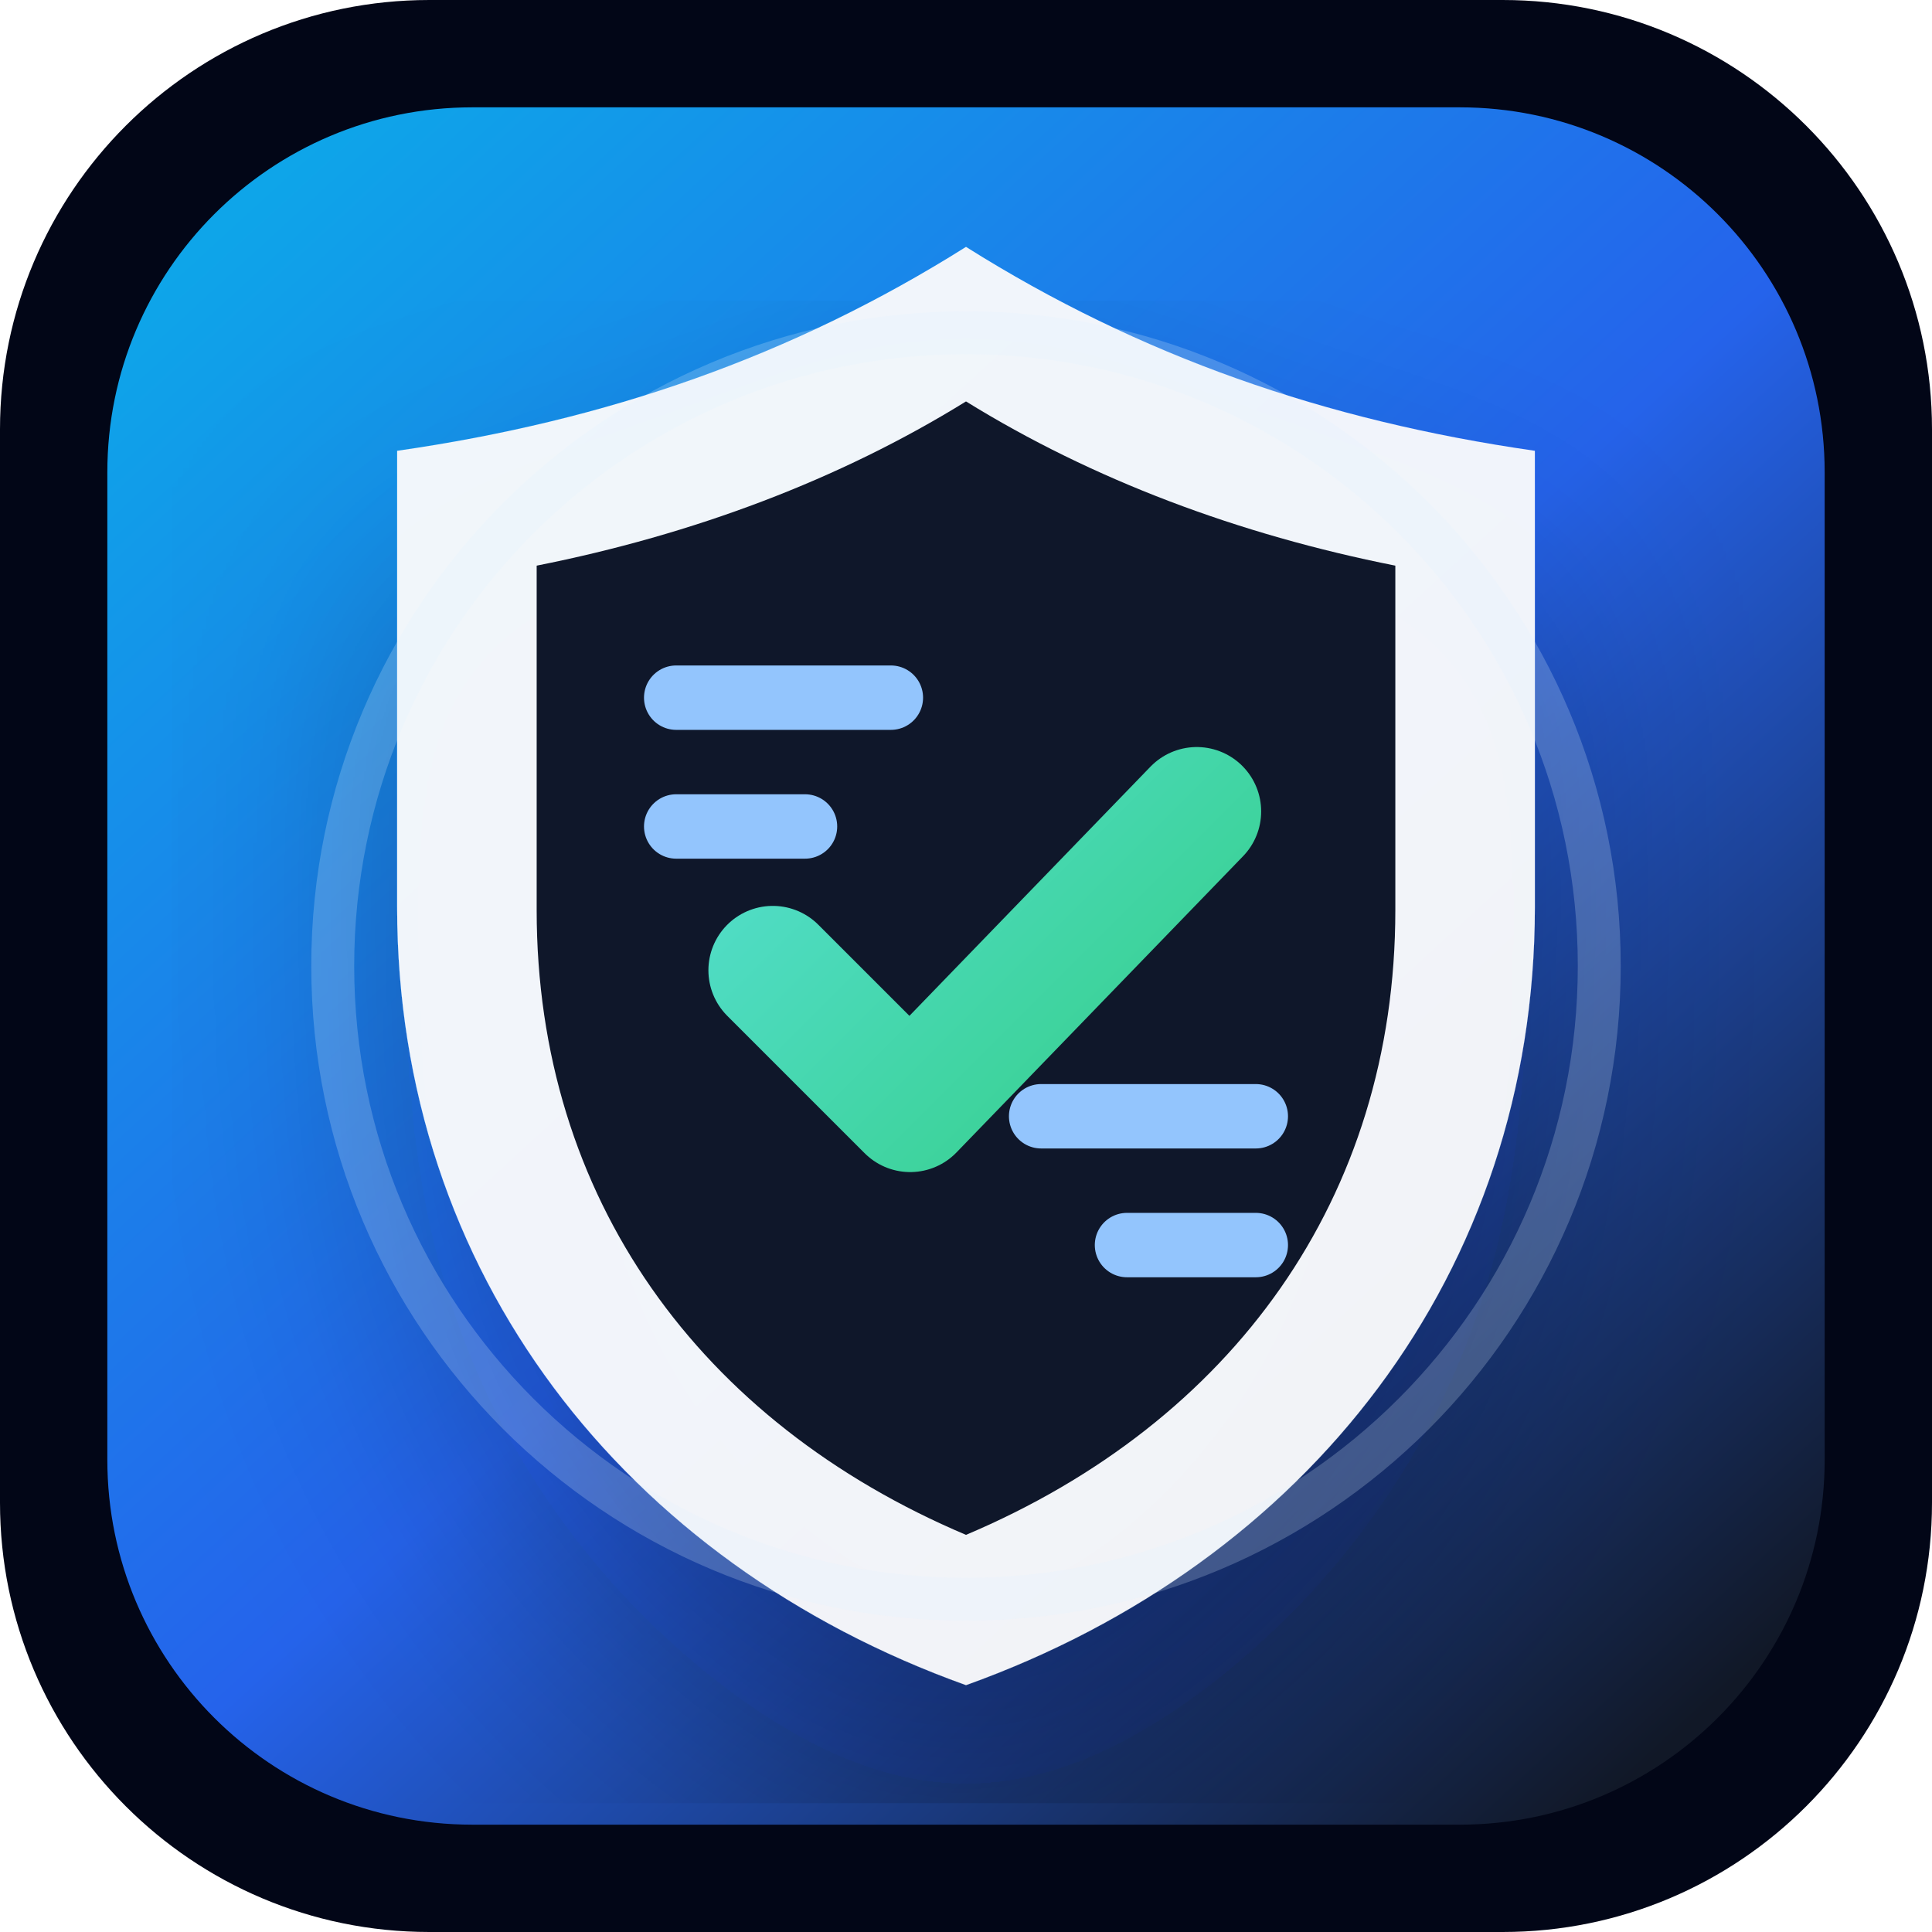
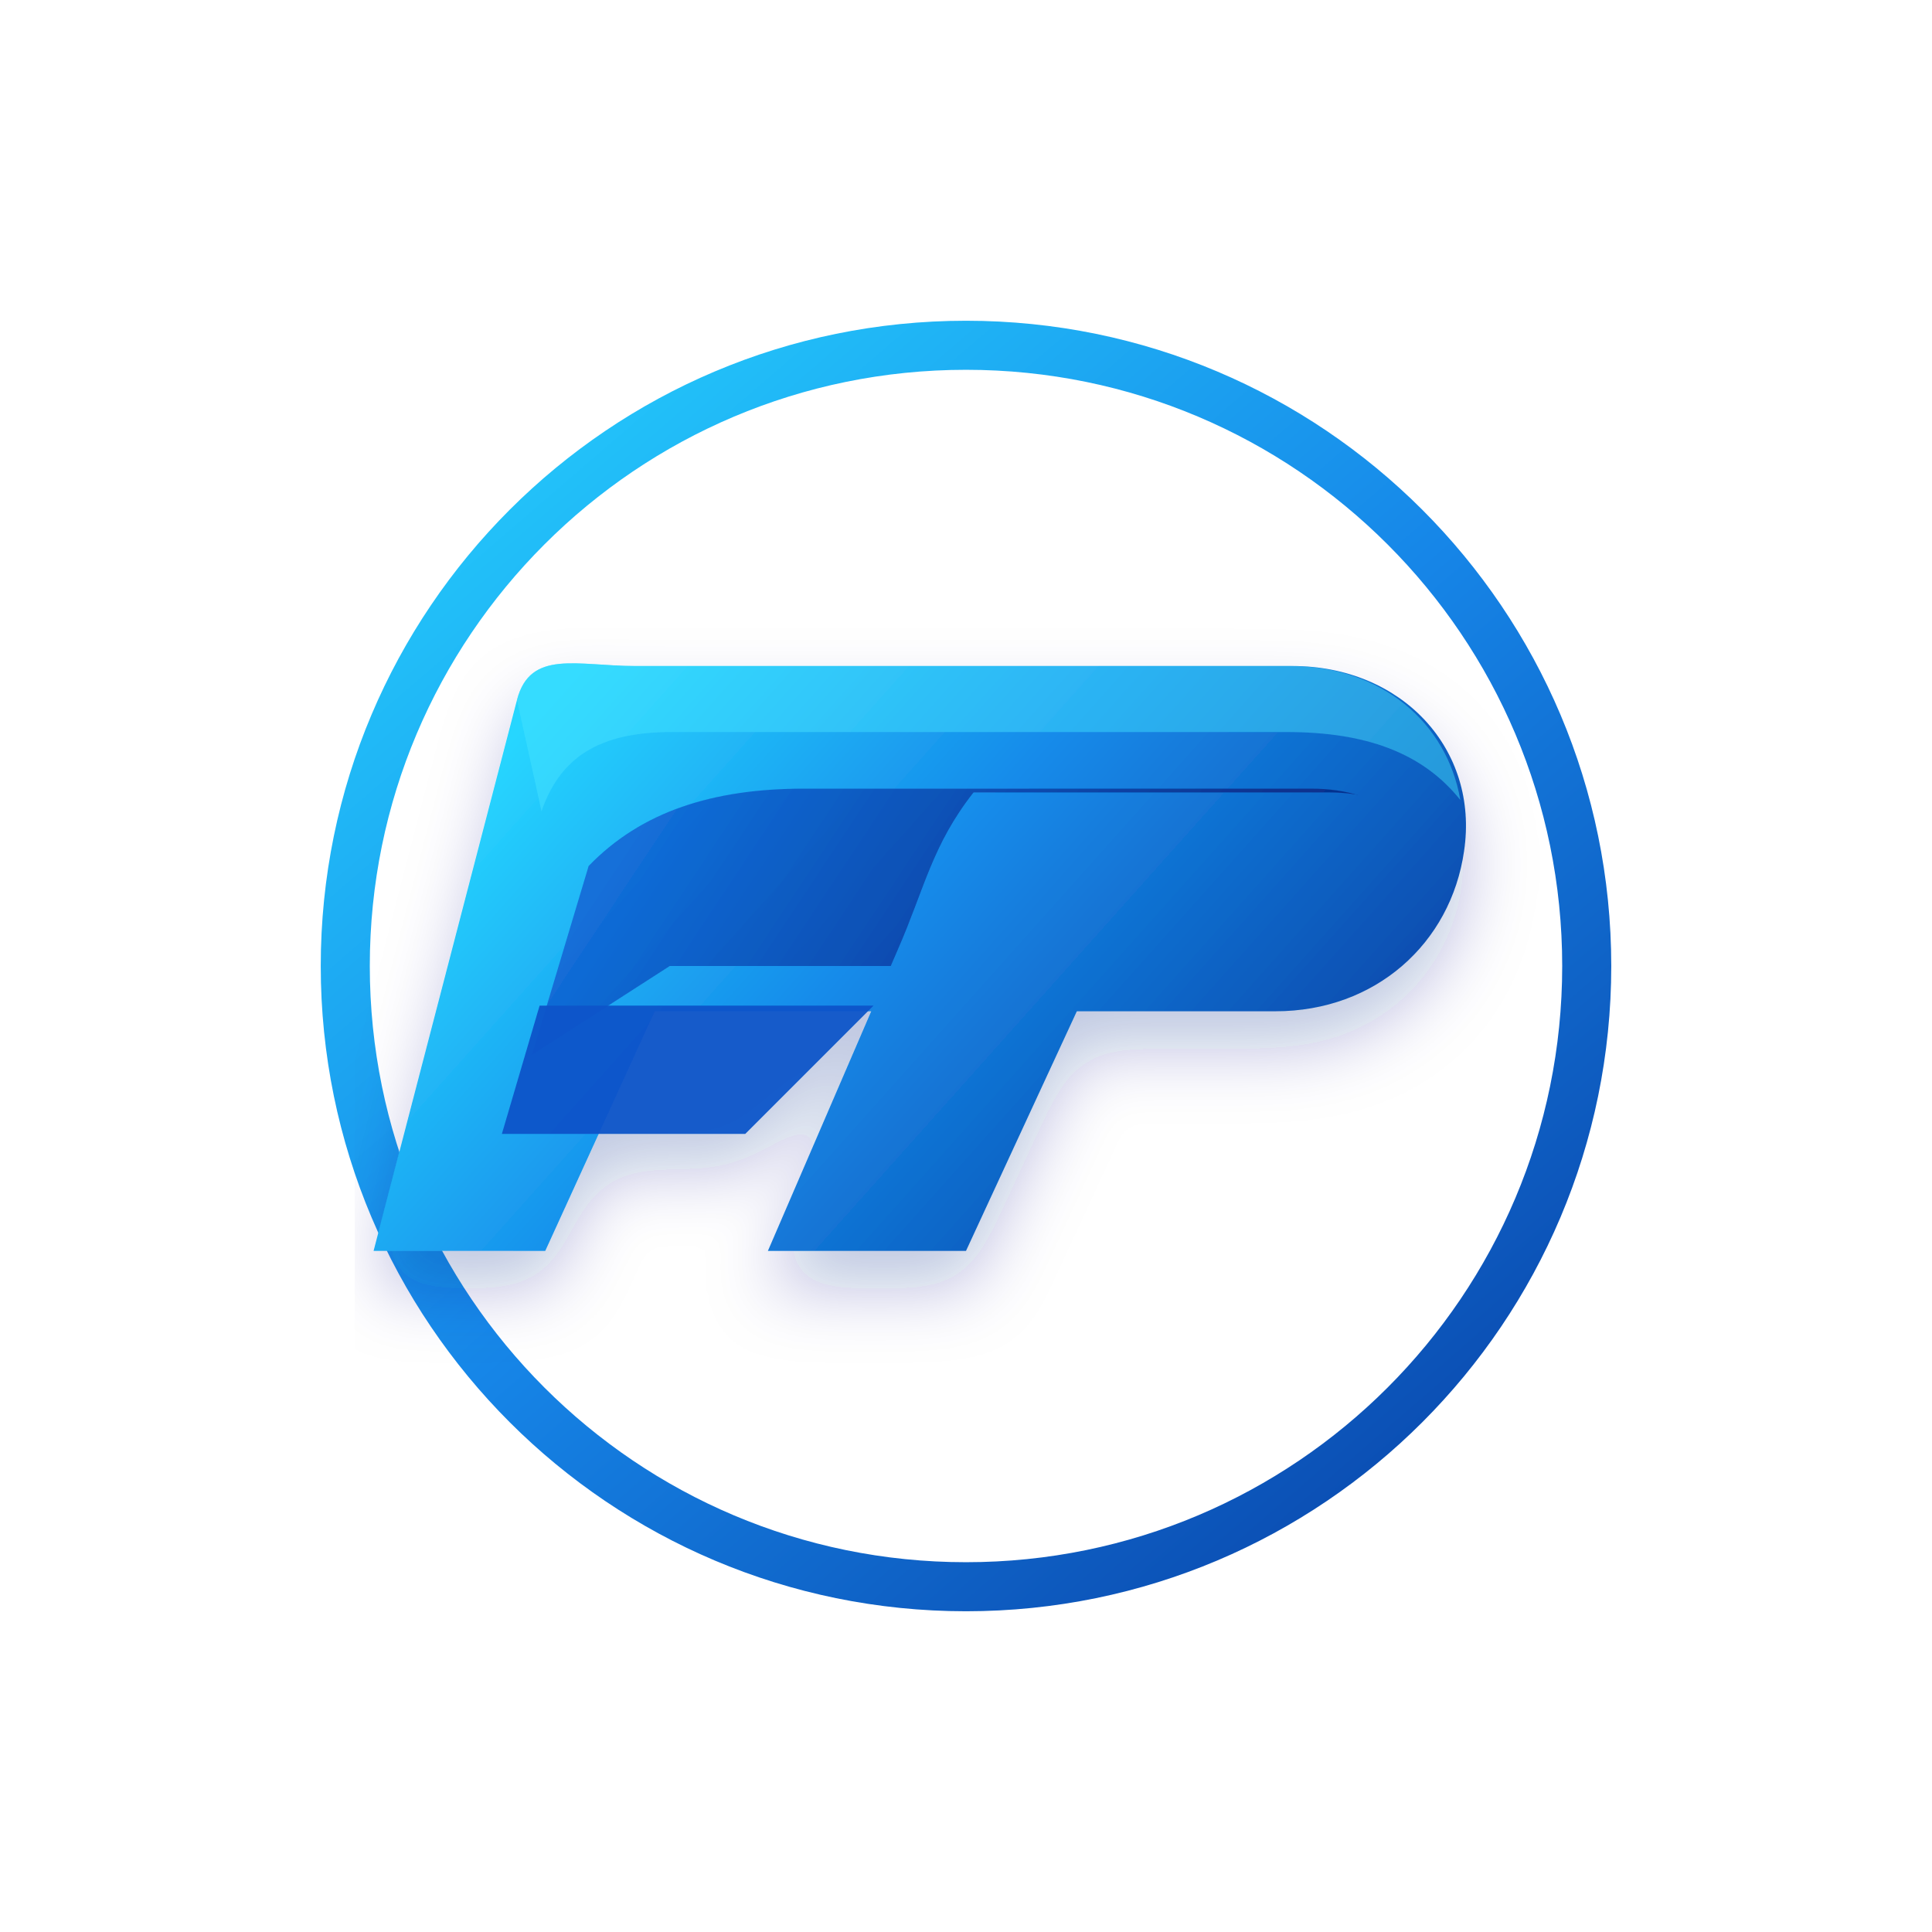
- <svg xmlns="http://www.w3.org/2000/svg" width="180" height="180" viewBox="0 0 180 180" fill="none" role="img" aria-labelledby="title desc">
+ <svg xmlns="http://www.w3.org/2000/svg" width="1024" height="1024" viewBox="0 0 1024 1024" fill="none" role="img" aria-labelledby="title desc">
  <defs>
-     <linearGradient id="bg" x1="24" y1="18" x2="156" y2="162" gradientUnits="userSpaceOnUse">
-       <stop stop-color="#0EA5E9" />
-       <stop offset="0.52" stop-color="#2563EB" />
-       <stop offset="1" stop-color="#111827" />
+     <linearGradient id="ring" x1="206" y1="167" x2="801" y2="857" gradientUnits="userSpaceOnUse">
+       <stop stop-color="#26D6FF" />
+       <stop offset="0.5" stop-color="#1686E8" />
+       <stop offset="1" stop-color="#083FA5" />
    </linearGradient>
-     <linearGradient id="accent" x1="48" y1="48" x2="132" y2="132" gradientUnits="userSpaceOnUse">
-       <stop stop-color="#67E8F9" />
-       <stop offset="1" stop-color="#22C55E" />
+     <linearGradient id="mark" x1="330" y1="326" x2="707" y2="663" gradientUnits="userSpaceOnUse">
+       <stop stop-color="#27D6FF" />
+       <stop offset="0.42" stop-color="#168BEA" />
+       <stop offset="1" stop-color="#073B9F" />
    </linearGradient>
-     <filter id="shadow" x="16" y="14" width="148" height="154" color-interpolation-filters="sRGB" filterUnits="userSpaceOnUse">
-       <feDropShadow dx="0" dy="14" stdDeviation="12" flood-color="#020617" flood-opacity="0.28" />
+     <linearGradient id="markDark" x1="286" y1="518" x2="512" y2="668" gradientUnits="userSpaceOnUse">
+       <stop stop-color="#1167D6" />
+       <stop offset="1" stop-color="#052B88" />
+     </linearGradient>
+     <filter id="softShadow" x="188" y="148" width="668" height="752" color-interpolation-filters="sRGB" filterUnits="userSpaceOnUse">
+       <feDropShadow dx="0" dy="20" stdDeviation="18" flood-color="#052B88" flood-opacity="0.25" />
    </filter>
  </defs>
-   <rect width="180" height="180" rx="40" fill="#020617" />
-   <rect x="10" y="10" width="160" height="160" rx="34" fill="url(#bg)" />
-   <path d="M37 42C56.5 39.2 73.8 33.2 90 23C106.2 33.2 123.5 39.2 143 42V84.5C143 118.6 121.8 145.6 90 157C58.2 145.6 37 118.6 37 84.5V42Z" fill="#F8FAFC" fill-opacity="0.96" filter="url(#shadow)" />
-   <path d="M50 52.7C64.6 49.8 78.2 44.7 90 37.4C101.8 44.7 115.4 49.8 130 52.7V84.8C130 111.6 114.8 132.5 90 143C65.2 132.5 50 111.6 50 84.8V52.7Z" fill="#0F172A" />
-   <path d="M72 90.4L84.8 103.2L111.5 75.6" stroke="url(#accent)" stroke-width="12" stroke-linecap="round" stroke-linejoin="round" />
-   <path d="M63 65H83M63 77H75M117 104H97M117 116H105" stroke="#93C5FD" stroke-width="6" stroke-linecap="round" />
-   <circle cx="90" cy="90" r="59" stroke="#E0F2FE" stroke-opacity="0.22" stroke-width="4" />
+   <circle cx="512" cy="512" r="329" stroke="url(#ring)" stroke-width="26" />
+   <g filter="url(#softShadow)">
+     <path d="M337 353H685C743 353 784 397 776 451C769 500 729 536 676 536H566L512 662H409L462 536H347L289 663H198L274 371C281 344 306 353 337 353Z" fill="url(#mark)" />
+     <path d="M312 459C340 430 378 418 426 418H695C733 418 754 438 748 466C743 493 718 512 681 512H355L282 559L312 459Z" fill="url(#markDark)" opacity="0.9" />
+     <path d="M286 533H463L395 601H266L286 533Z" fill="#0C54C9" opacity="0.95" />
+     <path d="M516 420H704C743 420 764 441 757 470C751 497 724 516 686 516H580L512 663H407L476 503C490 471 494 448 516 420Z" fill="url(#mark)" />
+     <path d="M336 353H684C732 353 767 383 774 424C754 399 724 388 682 388H356C318 388 297 401 287 430L274 371C281 344 306 353 336 353Z" fill="#48E4FF" opacity="0.45" />
+   </g>
</svg>
